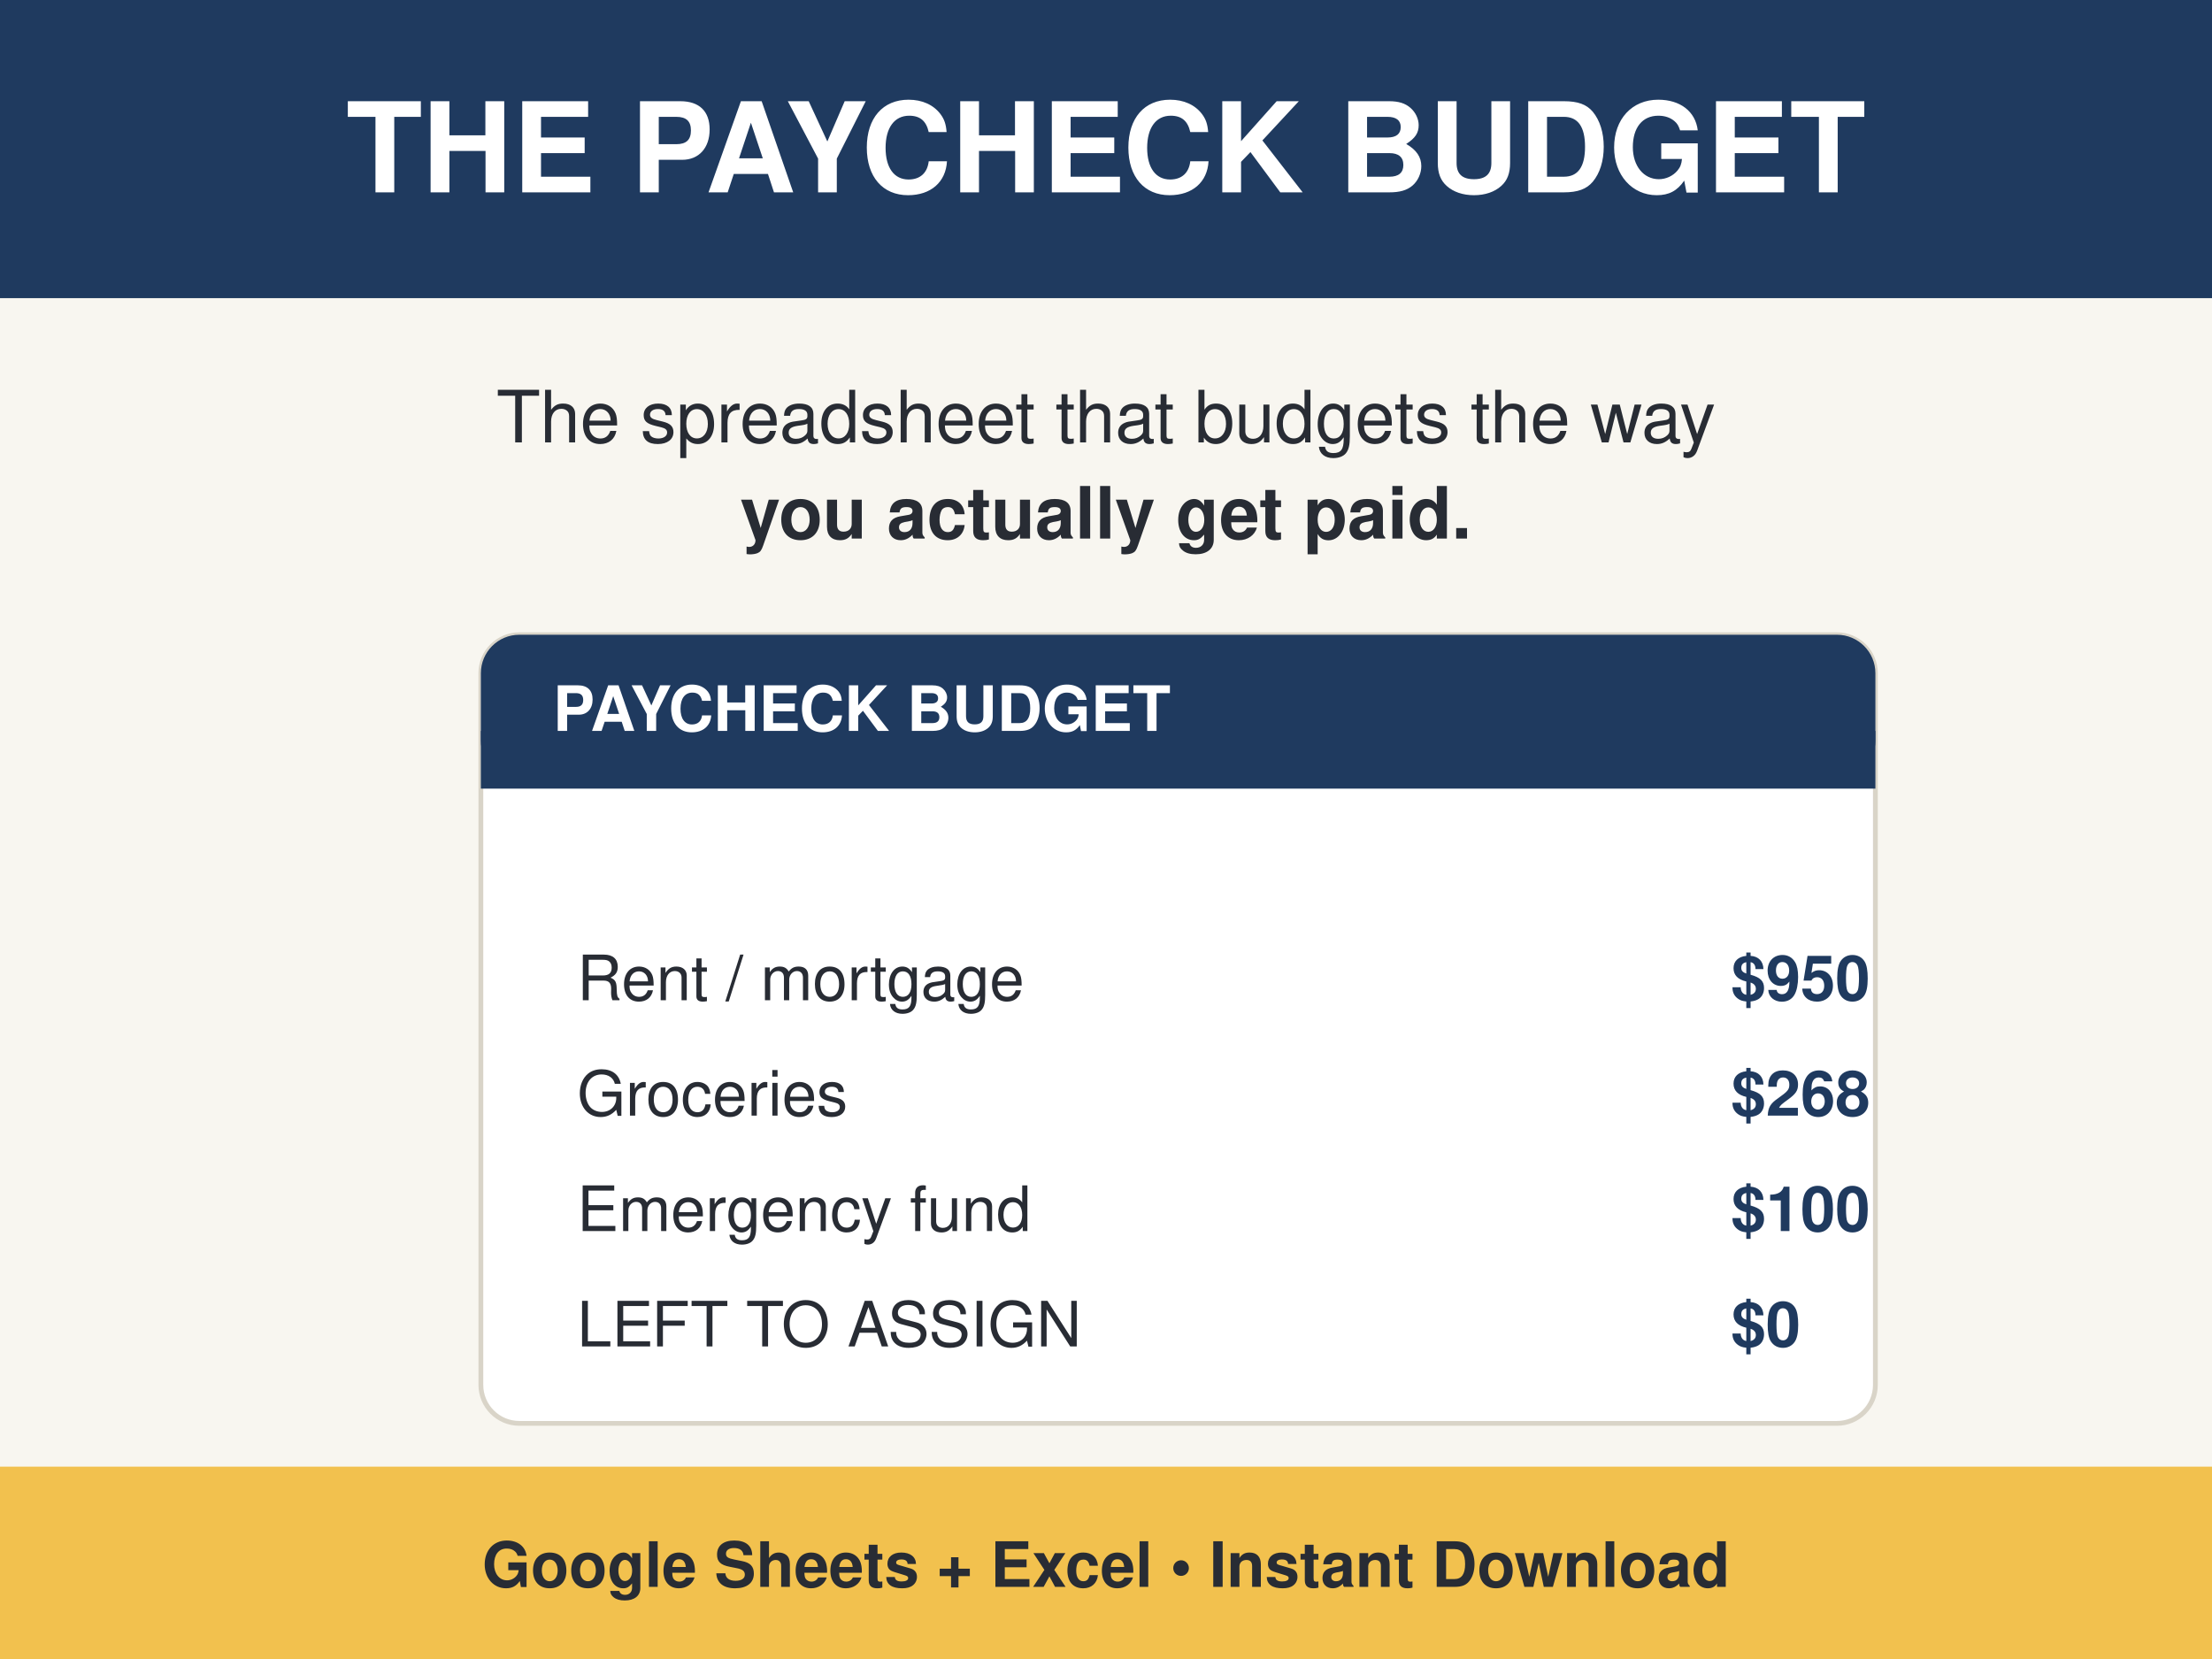
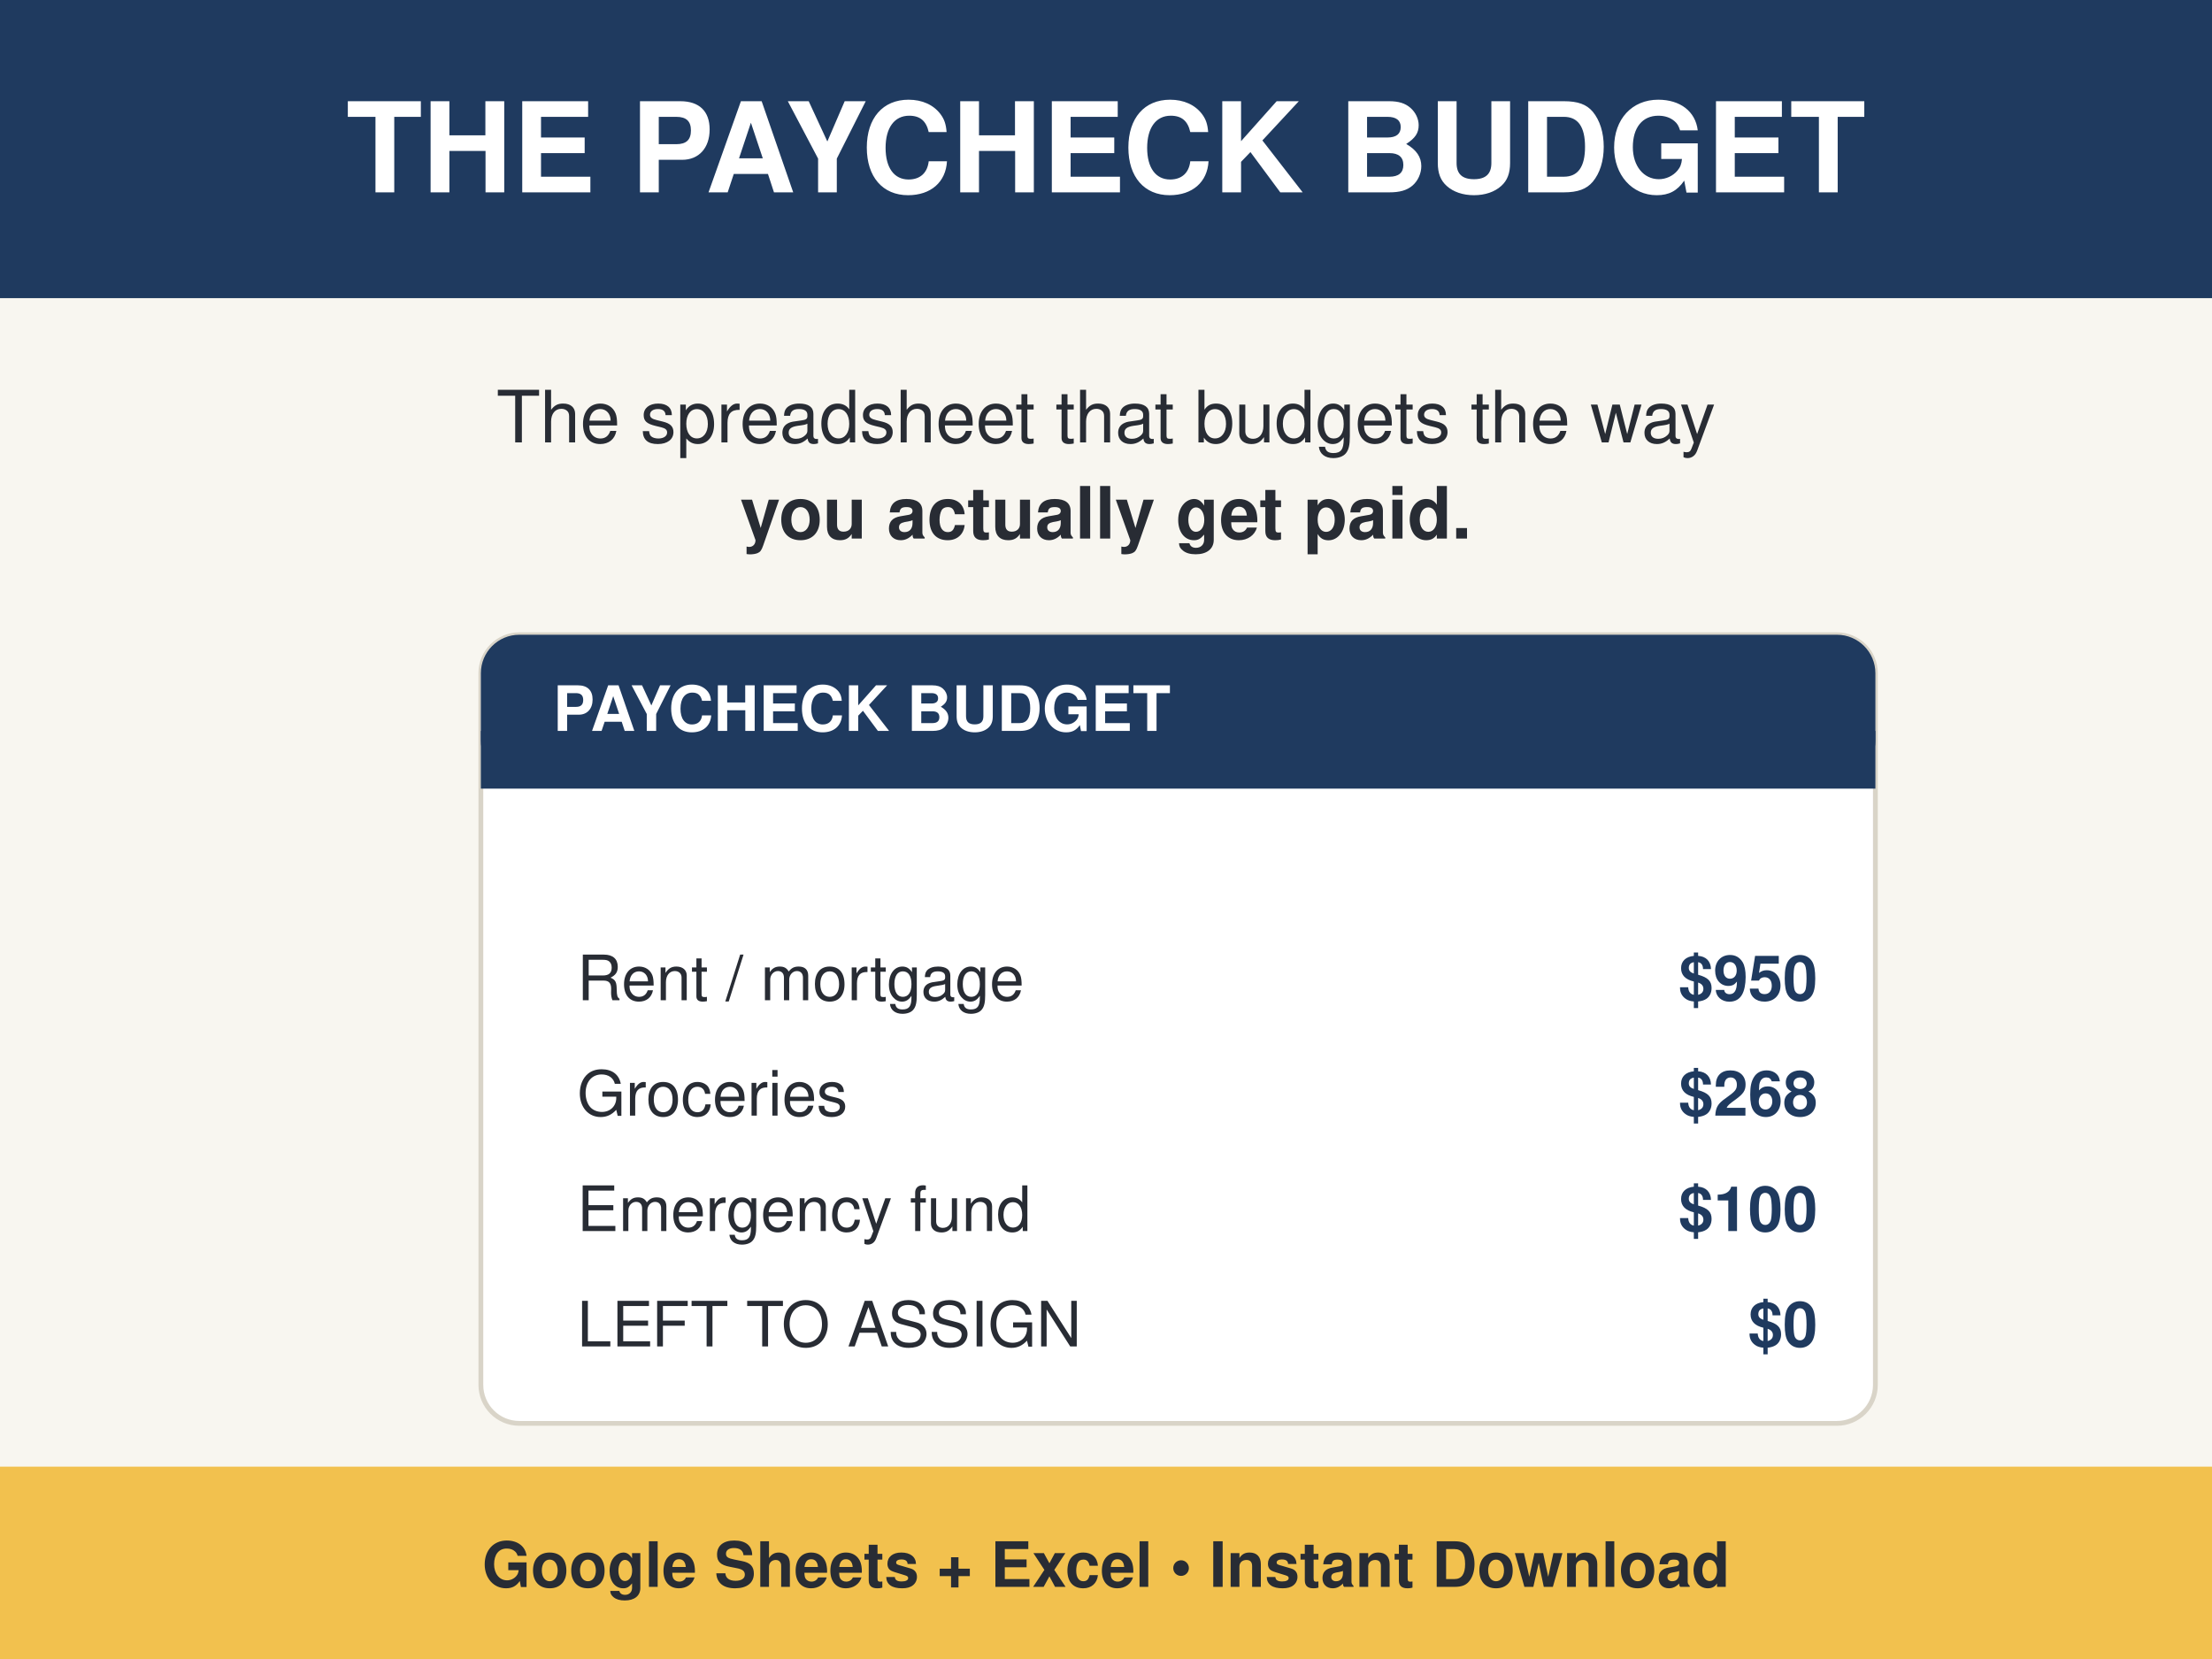
<svg xmlns="http://www.w3.org/2000/svg" viewBox="0 0 460 345" font-family="Helvetica,Arial,sans-serif">
  <rect width="460" height="345" fill="#f8f6f0" />
  <rect width="460" height="62" fill="#1f3a5f" />
  <text x="230" y="40" text-anchor="middle" font-size="26" font-weight="bold" fill="#ffffff">THE PAYCHECK BUDGET</text>
  <text x="230" y="92" text-anchor="middle" font-size="15" fill="#282c34">The spreadsheet that budgets the way</text>
  <text x="230" y="112" text-anchor="middle" font-size="15" font-weight="bold" fill="#282c34">you actually get paid.</text>
  <rect x="100" y="132" width="290" height="164" rx="8" fill="#ffffff" stroke="#d9d4c8" />
  <rect x="100" y="132" width="290" height="30" fill="#1f3a5f" rx="8" />
  <rect x="100" y="152" width="290" height="12" fill="#1f3a5f" />
  <text x="115" y="152" font-size="13" font-weight="bold" fill="#ffffff">PAYCHECK BUDGET</text>
  <text x="120" y="208" font-size="13" fill="#282c34">Rent / mortgage</text>
-   <text x="360" y="208" font-size="13" font-weight="bold" fill="#1f3a5f">$950</text>
+   <text x="378" text-anchor="end" y="208" font-size="13" font-weight="bold" fill="#1f3a5f">$950</text>
  <text x="120" y="232" font-size="13" fill="#282c34">Groceries</text>
-   <text x="360" y="232" font-size="13" font-weight="bold" fill="#1f3a5f">$268</text>
+   <text x="378" text-anchor="end" y="232" font-size="13" font-weight="bold" fill="#1f3a5f">$268</text>
  <text x="120" y="256" font-size="13" fill="#282c34">Emergency fund</text>
-   <text x="360" y="256" font-size="13" font-weight="bold" fill="#1f3a5f">$100</text>
+   <text x="378" text-anchor="end" y="256" font-size="13" font-weight="bold" fill="#1f3a5f">$100</text>
  <text x="120" y="280" font-size="13" fill="#282c34">LEFT TO ASSIGN</text>
-   <text x="360" y="280" font-size="13" font-weight="bold" fill="#1f3a5f">$0</text>
+   <text x="378" text-anchor="end" y="280" font-size="13" font-weight="bold" fill="#1f3a5f">$0</text>
  <rect y="305" width="460" height="40" fill="#f2c14e" />
  <text x="230" y="330" text-anchor="middle" font-size="13" font-weight="bold" fill="#282c34">Google Sheets + Excel  •  Instant Download</text>
</svg>
